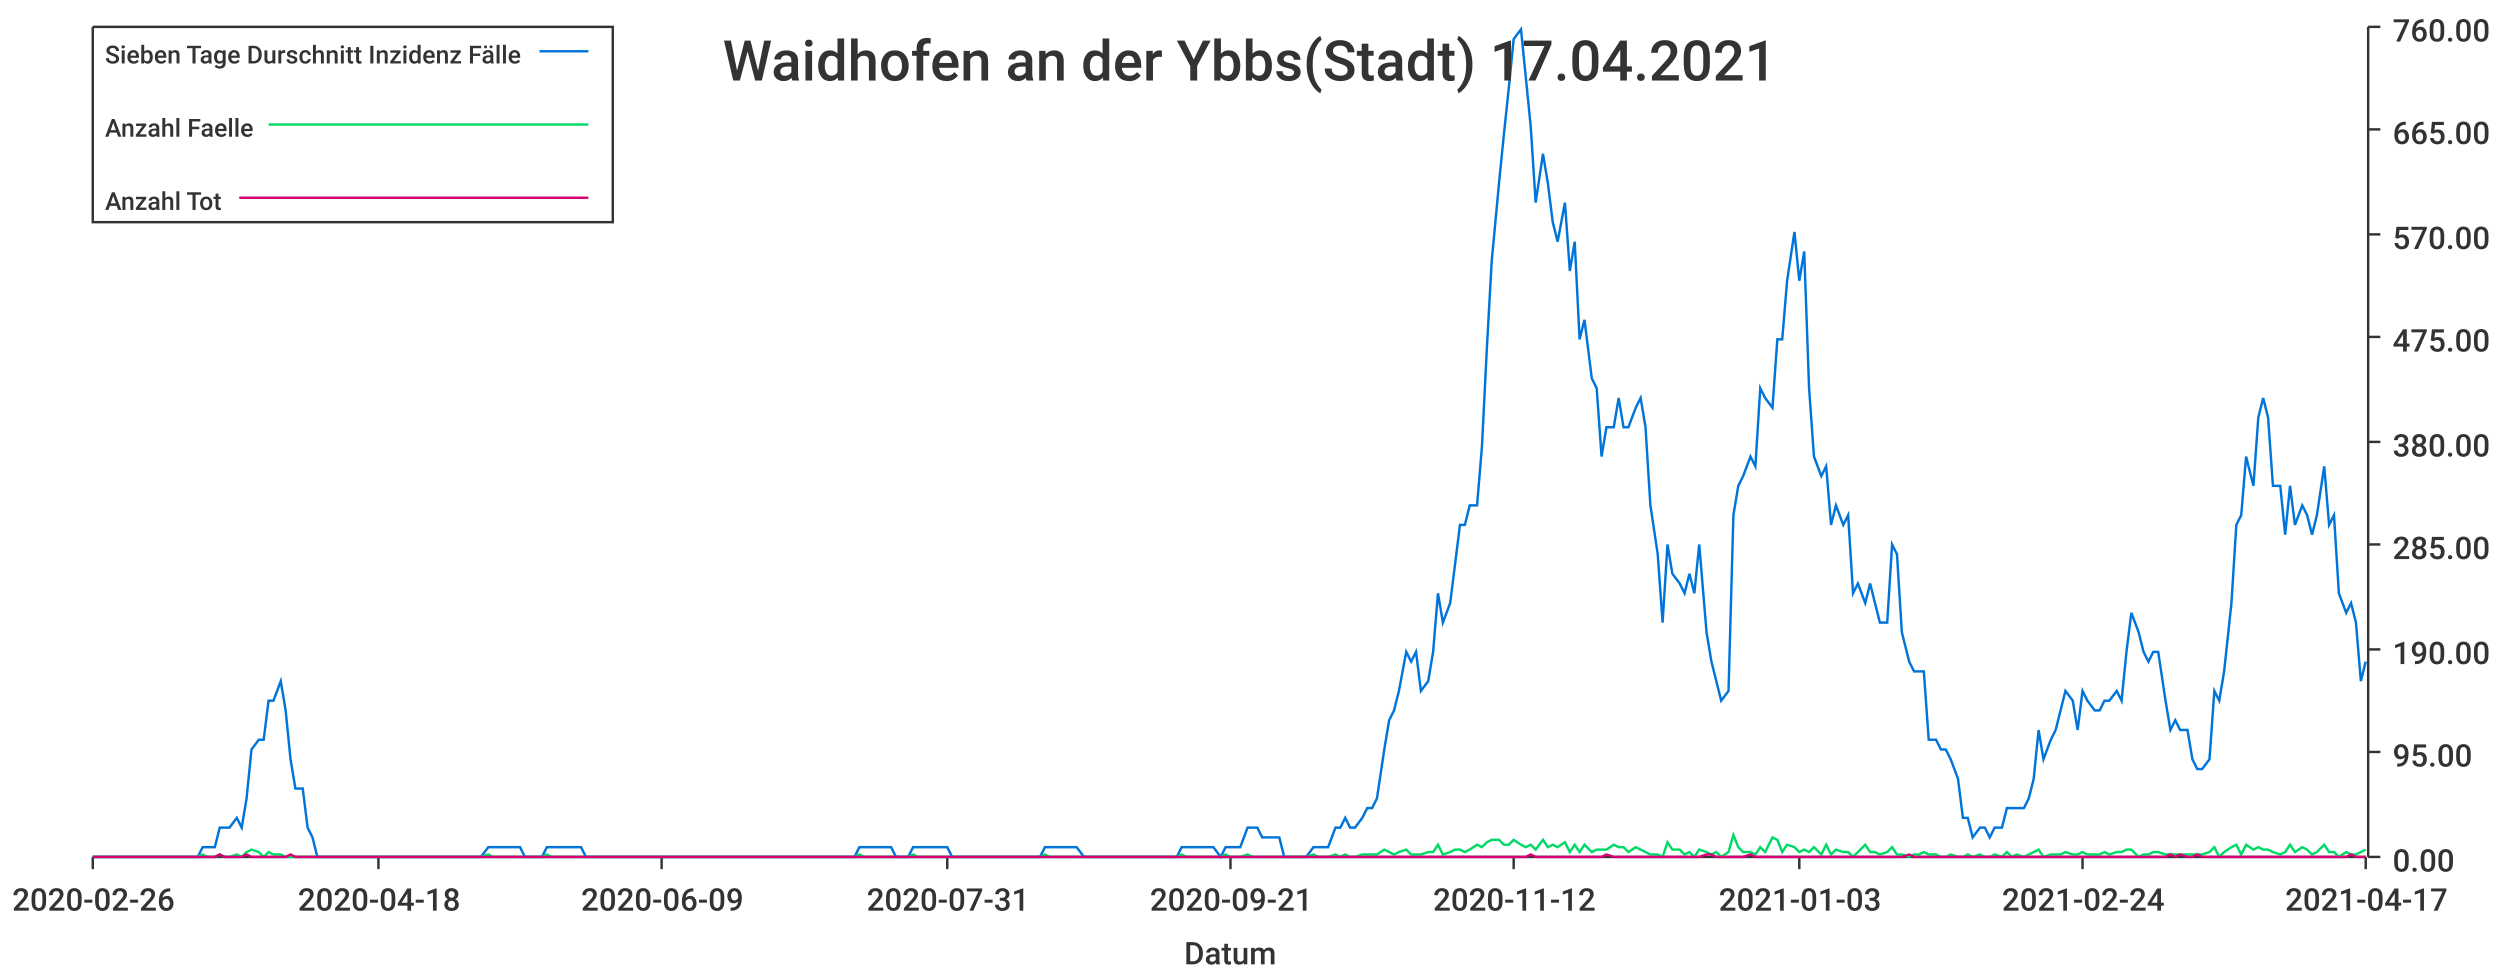
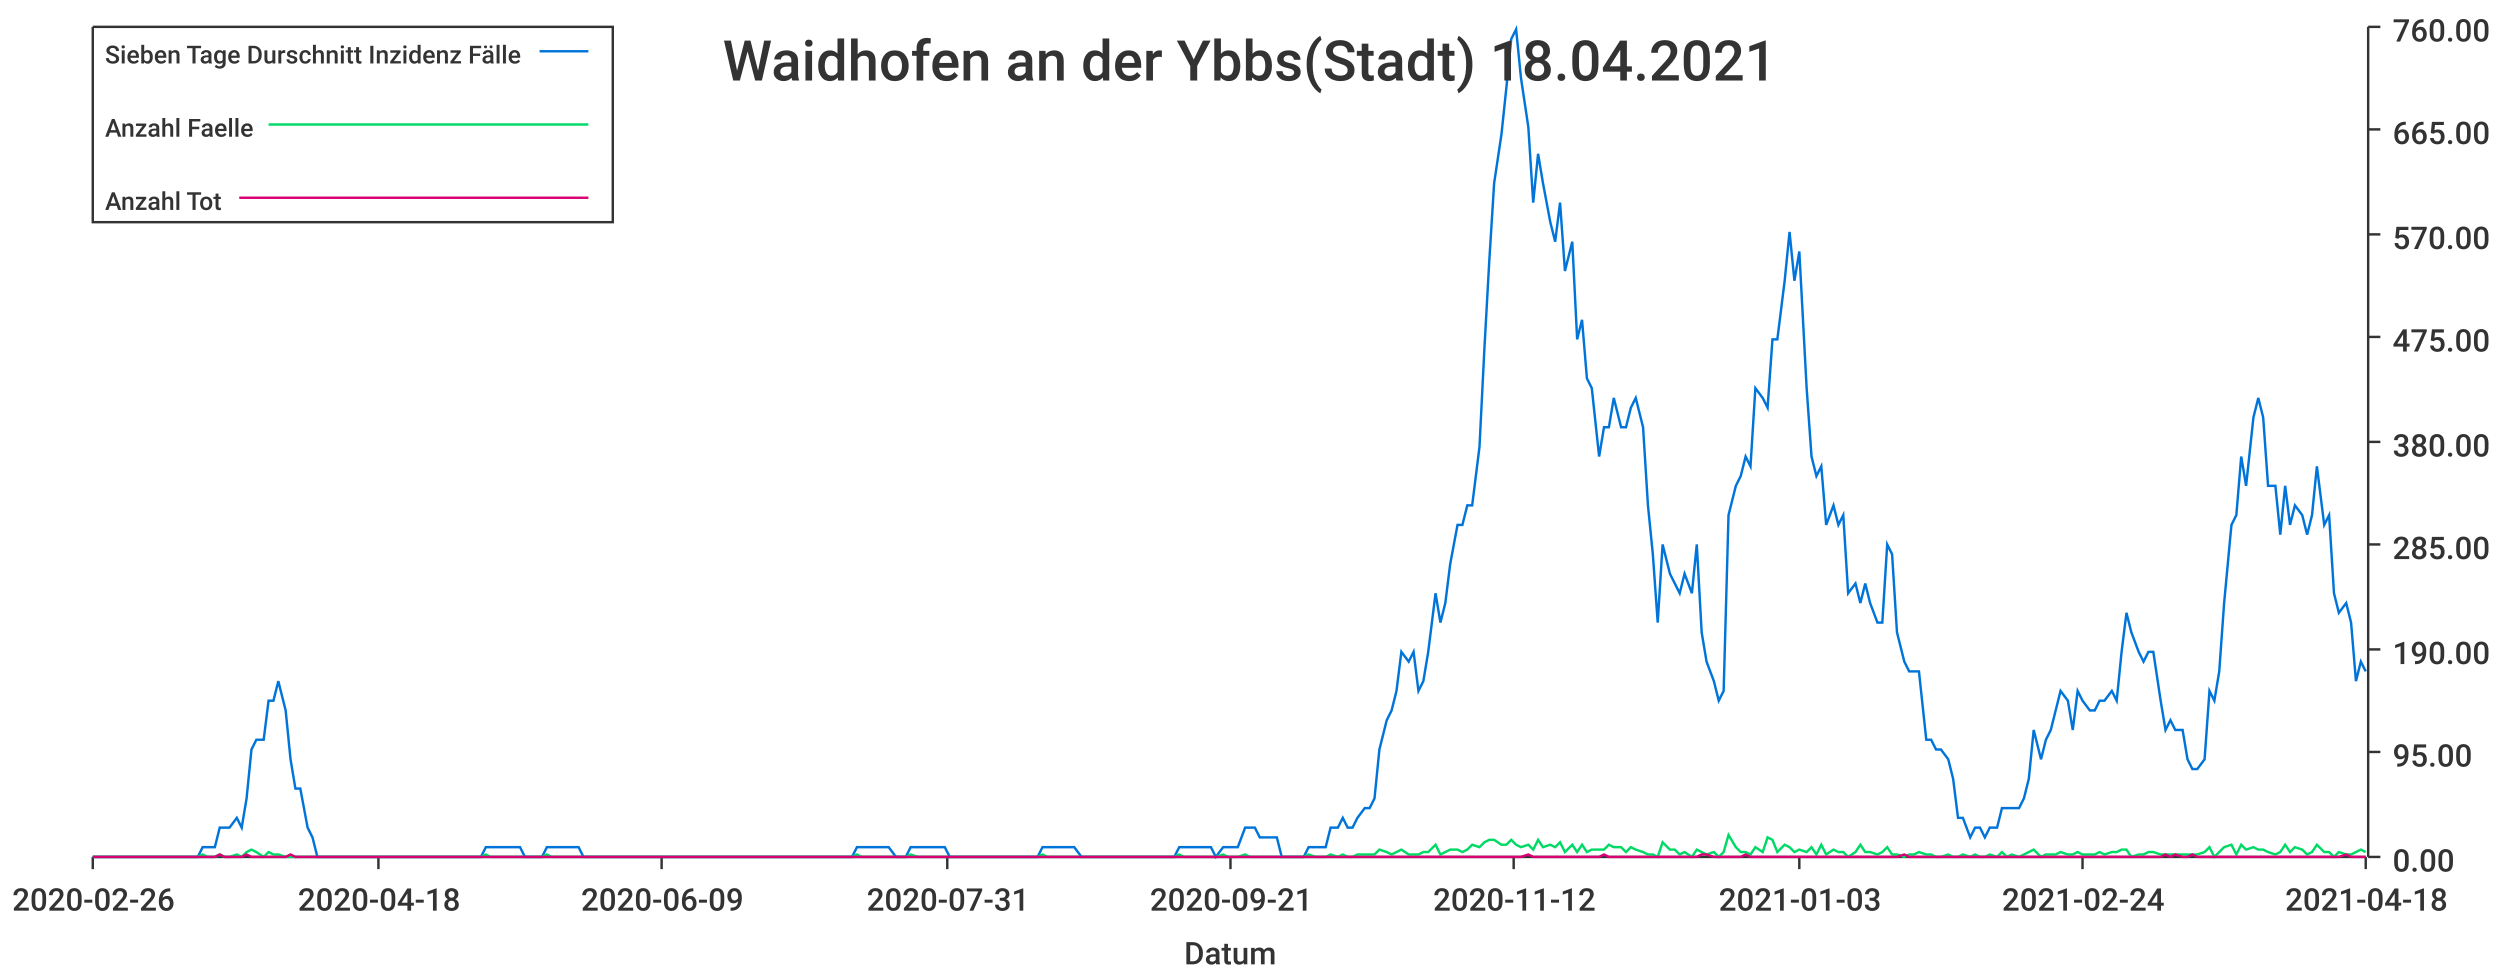
<svg xmlns="http://www.w3.org/2000/svg" width="1024" height="400">\n<path d="M 0 0 L 1024 0 L 1024 400 L 0 400 L 0 0" style="stroke-width:0;stroke:rgba(255,255,255,1.0);fill:rgba(255,255,255,1.0)" />
  <path d="M 38 11 L 969 11 L 969 351 L 38 351 L 38 11" style="stroke-width:0;stroke:rgba(255,255,255,1.0);fill:rgba(255,255,255,1.0)" />
  <path d="M 38 351 L 969 351" style="stroke-width:1;stroke:rgba(51,51,51,1.0);fill:none" />
  <path d="M 38 351 L 38 356" style="stroke-width:1;stroke:rgba(51,51,51,1.0);fill:none" />
  <text x="5" y="373" style="stroke-width:0;stroke:none;fill:rgba(51,51,51,1.0);font-size:12.8px;font-family:'Roboto Medium',sans-serif">2020-02-26</text>
  <path d="M 155 351 L 155 356" style="stroke-width:1;stroke:rgba(51,51,51,1.0);fill:none" />
  <text x="122" y="373" style="stroke-width:0;stroke:none;fill:rgba(51,51,51,1.0);font-size:12.8px;font-family:'Roboto Medium',sans-serif">2020-04-18</text>
  <path d="M 271 351 L 271 356" style="stroke-width:1;stroke:rgba(51,51,51,1.0);fill:none" />
  <text x="238" y="373" style="stroke-width:0;stroke:none;fill:rgba(51,51,51,1.0);font-size:12.8px;font-family:'Roboto Medium',sans-serif">2020-06-09</text>
  <path d="M 388 351 L 388 356" style="stroke-width:1;stroke:rgba(51,51,51,1.0);fill:none" />
  <text x="355" y="373" style="stroke-width:0;stroke:none;fill:rgba(51,51,51,1.0);font-size:12.8px;font-family:'Roboto Medium',sans-serif">2020-07-31</text>
  <path d="M 504 351 L 504 356" style="stroke-width:1;stroke:rgba(51,51,51,1.0);fill:none" />
  <text x="471" y="373" style="stroke-width:0;stroke:none;fill:rgba(51,51,51,1.0);font-size:12.8px;font-family:'Roboto Medium',sans-serif">2020-09-21</text>
  <path d="M 620 351 L 620 356" style="stroke-width:1;stroke:rgba(51,51,51,1.0);fill:none" />
  <text x="587" y="373" style="stroke-width:0;stroke:none;fill:rgba(51,51,51,1.0);font-size:12.8px;font-family:'Roboto Medium',sans-serif">2020-11-12</text>
  <path d="M 737 351 L 737 356" style="stroke-width:1;stroke:rgba(51,51,51,1.0);fill:none" />
  <text x="704" y="373" style="stroke-width:0;stroke:none;fill:rgba(51,51,51,1.0);font-size:12.8px;font-family:'Roboto Medium',sans-serif">2021-01-03</text>
  <path d="M 853 351 L 853 356" style="stroke-width:1;stroke:rgba(51,51,51,1.0);fill:none" />
  <text x="820" y="373" style="stroke-width:0;stroke:none;fill:rgba(51,51,51,1.0);font-size:12.8px;font-family:'Roboto Medium',sans-serif">2021-02-24</text>
  <path d="M 969 351 L 969 356" style="stroke-width:1;stroke:rgba(51,51,51,1.0);fill:none" />
-   <text x="936" y="373" style="stroke-width:0;stroke:none;fill:rgba(51,51,51,1.0);font-size:12.8px;font-family:'Roboto Medium',sans-serif">2021-04-17</text>
+   <text x="936" y="373" style="stroke-width:0;stroke:none;fill:rgba(51,51,51,1.0);font-size:12.8px;font-family:'Roboto Medium',sans-serif">2021-04-18</text>
  <text x="485" y="395" style="stroke-width:0;stroke:none;fill:rgba(51,51,51,1.0);font-size:12.8px;font-family:'Roboto Medium',sans-serif">Datum</text>
  <path d="M 970 351 L 970 11" style="stroke-width:1;stroke:rgba(51,51,51,1.0);fill:none" />
  <path d="M 970 351 L 975 351" style="stroke-width:1;stroke:rgba(51,51,51,1.0);fill:none" />
  <text x="980" y="357" style="stroke-width:0;stroke:none;fill:rgba(51,51,51,1.0);font-size:12.8px;font-family:'Roboto Medium',sans-serif">0.00</text>
  <path d="M 970 308 L 975 308" style="stroke-width:1;stroke:rgba(51,51,51,1.0);fill:none" />
  <text x="980" y="314" style="stroke-width:0;stroke:none;fill:rgba(51,51,51,1.0);font-size:12.8px;font-family:'Roboto Medium',sans-serif">95.00</text>
  <path d="M 970 266 L 975 266" style="stroke-width:1;stroke:rgba(51,51,51,1.0);fill:none" />
  <text x="980" y="272" style="stroke-width:0;stroke:none;fill:rgba(51,51,51,1.0);font-size:12.8px;font-family:'Roboto Medium',sans-serif">190.00</text>
  <path d="M 970 223 L 975 223" style="stroke-width:1;stroke:rgba(51,51,51,1.0);fill:none" />
  <text x="980" y="229" style="stroke-width:0;stroke:none;fill:rgba(51,51,51,1.0);font-size:12.8px;font-family:'Roboto Medium',sans-serif">285.00</text>
  <path d="M 970 181 L 975 181" style="stroke-width:1;stroke:rgba(51,51,51,1.0);fill:none" />
  <text x="980" y="187" style="stroke-width:0;stroke:none;fill:rgba(51,51,51,1.0);font-size:12.8px;font-family:'Roboto Medium',sans-serif">380.00</text>
  <path d="M 970 138 L 975 138" style="stroke-width:1;stroke:rgba(51,51,51,1.0);fill:none" />
  <text x="980" y="144" style="stroke-width:0;stroke:none;fill:rgba(51,51,51,1.0);font-size:12.8px;font-family:'Roboto Medium',sans-serif">475.00</text>
  <path d="M 970 96 L 975 96" style="stroke-width:1;stroke:rgba(51,51,51,1.0);fill:none" />
  <text x="980" y="102" style="stroke-width:0;stroke:none;fill:rgba(51,51,51,1.0);font-size:12.8px;font-family:'Roboto Medium',sans-serif">570.00</text>
  <path d="M 970 53 L 975 53" style="stroke-width:1;stroke:rgba(51,51,51,1.0);fill:none" />
  <text x="980" y="59" style="stroke-width:0;stroke:none;fill:rgba(51,51,51,1.0);font-size:12.8px;font-family:'Roboto Medium',sans-serif">665.00</text>
  <path d="M 970 11 L 975 11" style="stroke-width:1;stroke:rgba(51,51,51,1.0);fill:none" />
  <text x="980" y="17" style="stroke-width:0;stroke:none;fill:rgba(51,51,51,1.0);font-size:12.8px;font-family:'Roboto Medium',sans-serif">760.00</text>
-   <path d="M 38 351 L 41 351 L 43 351 L 45 351 L 47 351 L 50 351 L 52 351 L 54 351 L 56 351 L 59 351 L 61 351 L 63 351 L 65 351 L 68 351 L 70 351 L 72 351 L 74 351 L 77 351 L 79 351 L 81 351 L 83 347 L 85 347 L 88 347 L 90 339 L 92 339 L 94 339 L 97 335 L 99 339 L 101 327 L 103 307 L 106 303 L 108 303 L 110 287 L 112 287 L 115 279 L 117 291 L 119 311 L 121 323 L 124 323 L 126 339 L 128 343 L 130 351 L 132 351 L 135 351 L 137 351 L 139 351 L 141 351 L 144 351 L 146 351 L 148 351 L 150 351 L 153 351 L 155 351 L 157 351 L 159 351 L 162 351 L 164 351 L 166 351 L 168 351 L 171 351 L 173 351 L 175 351 L 177 351 L 179 351 L 182 351 L 184 351 L 186 351 L 188 351 L 191 351 L 193 351 L 195 351 L 197 351 L 200 347 L 202 347 L 204 347 L 206 347 L 209 347 L 211 347 L 213 347 L 215 351 L 218 351 L 220 351 L 222 351 L 224 347 L 226 347 L 229 347 L 231 347 L 233 347 L 235 347 L 238 347 L 240 351 L 242 351 L 244 351 L 247 351 L 249 351 L 251 351 L 253 351 L 256 351 L 258 351 L 260 351 L 262 351 L 265 351 L 267 351 L 269 351 L 271 351 L 273 351 L 276 351 L 278 351 L 280 351 L 282 351 L 285 351 L 287 351 L 289 351 L 291 351 L 294 351 L 296 351 L 298 351 L 300 351 L 303 351 L 305 351 L 307 351 L 309 351 L 312 351 L 314 351 L 316 351 L 318 351 L 320 351 L 323 351 L 325 351 L 327 351 L 329 351 L 332 351 L 334 351 L 336 351 L 338 351 L 341 351 L 343 351 L 345 351 L 347 351 L 350 351 L 352 347 L 354 347 L 356 347 L 359 347 L 361 347 L 363 347 L 365 347 L 367 351 L 370 351 L 372 351 L 374 347 L 376 347 L 379 347 L 381 347 L 383 347 L 385 347 L 388 347 L 390 351 L 392 351 L 394 351 L 397 351 L 399 351 L 401 351 L 403 351 L 406 351 L 408 351 L 410 351 L 412 351 L 414 351 L 417 351 L 419 351 L 421 351 L 423 351 L 426 351 L 428 347 L 430 347 L 432 347 L 435 347 L 437 347 L 439 347 L 441 347 L 444 351 L 446 351 L 448 351 L 450 351 L 453 351 L 455 351 L 457 351 L 459 351 L 461 351 L 464 351 L 466 351 L 468 351 L 470 351 L 473 351 L 475 351 L 477 351 L 479 351 L 482 351 L 484 347 L 486 347 L 488 347 L 491 347 L 493 347 L 495 347 L 497 347 L 500 351 L 502 347 L 504 347 L 506 347 L 508 347 L 511 339 L 513 339 L 515 339 L 517 343 L 520 343 L 522 343 L 524 343 L 526 351 L 529 351 L 531 351 L 533 351 L 535 351 L 538 347 L 540 347 L 542 347 L 544 347 L 547 339 L 549 339 L 551 335 L 553 339 L 555 339 L 558 335 L 560 331 L 562 331 L 564 327 L 567 307 L 569 295 L 571 291 L 573 283 L 576 267 L 578 271 L 580 267 L 582 283 L 585 279 L 587 267 L 589 243 L 591 255 L 594 247 L 596 231 L 598 215 L 600 215 L 602 207 L 605 207 L 607 183 L 609 143 L 611 107 L 614 75 L 616 55 L 618 36 L 620 16 L 623 12 L 625 32 L 627 52 L 629 83 L 632 63 L 634 75 L 636 91 L 638 99 L 641 83 L 643 111 L 645 99 L 647 139 L 649 131 L 652 155 L 654 159 L 656 187 L 658 175 L 661 175 L 663 163 L 665 175 L 667 175 L 670 167 L 672 163 L 674 175 L 676 207 L 679 227 L 681 255 L 683 223 L 685 235 L 688 239 L 690 243 L 692 235 L 694 243 L 696 223 L 699 259 L 701 271 L 703 279 L 705 287 L 708 283 L 710 211 L 712 199 L 714 195 L 717 187 L 719 191 L 721 159 L 723 163 L 726 167 L 728 139 L 730 139 L 732 115 L 735 95 L 737 115 L 739 103 L 741 159 L 743 187 L 746 195 L 748 191 L 750 215 L 752 207 L 755 215 L 757 211 L 759 243 L 761 239 L 764 247 L 766 239 L 768 247 L 770 255 L 773 255 L 775 223 L 777 227 L 779 259 L 782 271 L 784 275 L 786 275 L 788 275 L 790 303 L 793 303 L 795 307 L 797 307 L 799 311 L 802 319 L 804 335 L 806 335 L 808 343 L 811 339 L 813 339 L 815 343 L 817 339 L 820 339 L 822 331 L 824 331 L 826 331 L 829 331 L 831 327 L 833 319 L 835 299 L 837 311 L 840 303 L 842 299 L 844 291 L 846 283 L 849 287 L 851 299 L 853 283 L 855 287 L 858 291 L 860 291 L 862 287 L 864 287 L 867 283 L 869 287 L 871 267 L 873 251 L 876 259 L 878 267 L 880 271 L 882 267 L 884 267 L 887 287 L 889 299 L 891 295 L 893 299 L 896 299 L 898 311 L 900 315 L 902 315 L 905 311 L 907 283 L 909 287 L 911 275 L 914 247 L 916 215 L 918 211 L 920 187 L 923 199 L 925 171 L 927 163 L 929 171 L 931 199 L 934 199 L 936 219 L 938 199 L 940 215 L 943 207 L 945 211 L 947 219 L 949 211 L 952 191 L 954 215 L 956 211 L 958 243 L 961 251 L 963 247 L 965 255 L 967 279 L 969 271" style="stroke-width:1;stroke:rgba(0,116,217,1.0);fill:none" />
-   <path d="M 38 351 L 41 351 L 43 351 L 45 351 L 47 351 L 50 351 L 52 351 L 54 351 L 56 351 L 59 351 L 61 351 L 63 351 L 65 351 L 68 351 L 70 351 L 72 351 L 74 351 L 77 351 L 79 351 L 81 351 L 83 350 L 85 351 L 88 351 L 90 350 L 92 351 L 94 351 L 97 350 L 99 351 L 101 349 L 103 348 L 106 349 L 108 351 L 110 349 L 112 350 L 115 350 L 117 351 L 119 351 L 121 351 L 124 351 L 126 351 L 128 351 L 130 351 L 132 351 L 135 351 L 137 351 L 139 351 L 141 351 L 144 351 L 146 351 L 148 351 L 150 351 L 153 351 L 155 351 L 157 351 L 159 351 L 162 351 L 164 351 L 166 351 L 168 351 L 171 351 L 173 351 L 175 351 L 177 351 L 179 351 L 182 351 L 184 351 L 186 351 L 188 351 L 191 351 L 193 351 L 195 351 L 197 351 L 200 350 L 202 351 L 204 351 L 206 351 L 209 351 L 211 351 L 213 351 L 215 351 L 218 351 L 220 351 L 222 351 L 224 350 L 226 351 L 229 351 L 231 351 L 233 351 L 235 351 L 238 351 L 240 351 L 242 351 L 244 351 L 247 351 L 249 351 L 251 351 L 253 351 L 256 351 L 258 351 L 260 351 L 262 351 L 265 351 L 267 351 L 269 351 L 271 351 L 273 351 L 276 351 L 278 351 L 280 351 L 282 351 L 285 351 L 287 351 L 289 351 L 291 351 L 294 351 L 296 351 L 298 351 L 300 351 L 303 351 L 305 351 L 307 351 L 309 351 L 312 351 L 314 351 L 316 351 L 318 351 L 320 351 L 323 351 L 325 351 L 327 351 L 329 351 L 332 351 L 334 351 L 336 351 L 338 351 L 341 351 L 343 351 L 345 351 L 347 351 L 350 351 L 352 350 L 354 351 L 356 351 L 359 351 L 361 351 L 363 351 L 365 351 L 367 351 L 370 351 L 372 351 L 374 350 L 376 351 L 379 351 L 381 351 L 383 351 L 385 351 L 388 351 L 390 351 L 392 351 L 394 351 L 397 351 L 399 351 L 401 351 L 403 351 L 406 351 L 408 351 L 410 351 L 412 351 L 414 351 L 417 351 L 419 351 L 421 351 L 423 351 L 426 351 L 428 350 L 430 351 L 432 351 L 435 351 L 437 351 L 439 351 L 441 351 L 444 351 L 446 351 L 448 351 L 450 351 L 453 351 L 455 351 L 457 351 L 459 351 L 461 351 L 464 351 L 466 351 L 468 351 L 470 351 L 473 351 L 475 351 L 477 351 L 479 351 L 482 351 L 484 350 L 486 351 L 488 351 L 491 351 L 493 351 L 495 351 L 497 351 L 500 351 L 502 350 L 504 351 L 506 351 L 508 351 L 511 350 L 513 351 L 515 351 L 517 351 L 520 351 L 522 351 L 524 351 L 526 351 L 529 351 L 531 351 L 533 351 L 535 351 L 538 350 L 540 351 L 542 351 L 544 351 L 547 350 L 549 351 L 551 350 L 553 351 L 555 351 L 558 350 L 560 350 L 562 350 L 564 350 L 567 348 L 569 349 L 571 350 L 573 349 L 576 348 L 578 350 L 580 350 L 582 350 L 585 349 L 587 349 L 589 346 L 591 350 L 594 349 L 596 348 L 598 348 L 600 349 L 602 348 L 605 346 L 607 347 L 609 345 L 611 344 L 614 344 L 616 346 L 618 346 L 620 344 L 623 346 L 625 347 L 627 346 L 629 348 L 632 344 L 634 347 L 636 346 L 638 347 L 641 345 L 643 349 L 645 346 L 647 349 L 649 346 L 652 349 L 654 348 L 656 348 L 658 348 L 661 346 L 663 347 L 665 347 L 667 349 L 670 347 L 672 348 L 674 349 L 676 350 L 679 350 L 681 351 L 683 345 L 685 348 L 688 348 L 690 350 L 692 349 L 694 351 L 696 348 L 699 349 L 701 350 L 703 349 L 705 351 L 708 349 L 710 342 L 712 347 L 714 349 L 717 349 L 719 350 L 721 347 L 723 349 L 726 343 L 728 344 L 730 349 L 732 346 L 735 347 L 737 349 L 739 348 L 741 349 L 743 347 L 746 350 L 748 346 L 750 350 L 752 348 L 755 349 L 757 349 L 759 351 L 761 349 L 764 346 L 766 349 L 768 349 L 770 350 L 773 349 L 775 347 L 777 350 L 779 350 L 782 351 L 784 350 L 786 350 L 788 349 L 790 350 L 793 350 L 795 351 L 797 351 L 799 350 L 802 351 L 804 351 L 806 350 L 808 351 L 811 350 L 813 351 L 815 351 L 817 350 L 820 351 L 822 349 L 824 351 L 826 350 L 829 351 L 831 350 L 833 349 L 835 348 L 837 351 L 840 350 L 842 350 L 844 350 L 846 349 L 849 350 L 851 350 L 853 349 L 855 350 L 858 350 L 860 350 L 862 349 L 864 350 L 867 349 L 869 349 L 871 348 L 873 348 L 876 351 L 878 350 L 880 350 L 882 349 L 884 349 L 887 350 L 889 350 L 891 350 L 893 350 L 896 350 L 898 350 L 900 350 L 902 350 L 905 349 L 907 347 L 909 351 L 911 349 L 914 347 L 916 346 L 918 350 L 920 346 L 923 348 L 925 347 L 927 348 L 929 348 L 931 349 L 934 350 L 936 349 L 938 346 L 940 349 L 943 347 L 945 348 L 947 350 L 949 349 L 952 346 L 954 349 L 956 349 L 958 351 L 961 349 L 963 350 L 965 350 L 967 349 L 969 348" style="stroke-width:1;stroke:rgba(0,217,101,1.0);fill:none" />
-   <path d="M 38 351 L 41 351 L 43 351 L 45 351 L 47 351 L 50 351 L 52 351 L 54 351 L 56 351 L 59 351 L 61 351 L 63 351 L 65 351 L 68 351 L 70 351 L 72 351 L 74 351 L 77 351 L 79 351 L 81 351 L 83 351 L 85 351 L 88 351 L 90 350 L 92 351 L 94 351 L 97 351 L 99 351 L 101 350 L 103 351 L 106 351 L 108 351 L 110 351 L 112 351 L 115 351 L 117 351 L 119 350 L 121 351 L 124 351 L 126 351 L 128 351 L 130 351 L 132 351 L 135 351 L 137 351 L 139 351 L 141 351 L 144 351 L 146 351 L 148 351 L 150 351 L 153 351 L 155 351 L 157 351 L 159 351 L 162 351 L 164 351 L 166 351 L 168 351 L 171 351 L 173 351 L 175 351 L 177 351 L 179 351 L 182 351 L 184 351 L 186 351 L 188 351 L 191 351 L 193 351 L 195 351 L 197 351 L 200 351 L 202 351 L 204 351 L 206 351 L 209 351 L 211 351 L 213 351 L 215 351 L 218 351 L 220 351 L 222 351 L 224 351 L 226 351 L 229 351 L 231 351 L 233 351 L 235 351 L 238 351 L 240 351 L 242 351 L 244 351 L 247 351 L 249 351 L 251 351 L 253 351 L 256 351 L 258 351 L 260 351 L 262 351 L 265 351 L 267 351 L 269 351 L 271 351 L 273 351 L 276 351 L 278 351 L 280 351 L 282 351 L 285 351 L 287 351 L 289 351 L 291 351 L 294 351 L 296 351 L 298 351 L 300 351 L 303 351 L 305 351 L 307 351 L 309 351 L 312 351 L 314 351 L 316 351 L 318 351 L 320 351 L 323 351 L 325 351 L 327 351 L 329 351 L 332 351 L 334 351 L 336 351 L 338 351 L 341 351 L 343 351 L 345 351 L 347 351 L 350 351 L 352 351 L 354 351 L 356 351 L 359 351 L 361 351 L 363 351 L 365 351 L 367 351 L 370 351 L 372 351 L 374 351 L 376 351 L 379 351 L 381 351 L 383 351 L 385 351 L 388 351 L 390 351 L 392 351 L 394 351 L 397 351 L 399 351 L 401 351 L 403 351 L 406 351 L 408 351 L 410 351 L 412 351 L 414 351 L 417 351 L 419 351 L 421 351 L 423 351 L 426 351 L 428 351 L 430 351 L 432 351 L 435 351 L 437 351 L 439 351 L 441 351 L 444 351 L 446 351 L 448 351 L 450 351 L 453 351 L 455 351 L 457 351 L 459 351 L 461 351 L 464 351 L 466 351 L 468 351 L 470 351 L 473 351 L 475 351 L 477 351 L 479 351 L 482 351 L 484 351 L 486 351 L 488 351 L 491 351 L 493 351 L 495 351 L 497 351 L 500 351 L 502 351 L 504 351 L 506 351 L 508 351 L 511 351 L 513 351 L 515 351 L 517 351 L 520 351 L 522 351 L 524 351 L 526 351 L 529 351 L 531 351 L 533 351 L 535 351 L 538 351 L 540 351 L 542 351 L 544 351 L 547 351 L 549 351 L 551 351 L 553 351 L 555 351 L 558 351 L 560 351 L 562 351 L 564 351 L 567 351 L 569 351 L 571 351 L 573 351 L 576 351 L 578 351 L 580 351 L 582 351 L 585 351 L 587 351 L 589 351 L 591 351 L 594 351 L 596 351 L 598 351 L 600 351 L 602 351 L 605 351 L 607 351 L 609 351 L 611 351 L 614 351 L 616 351 L 618 351 L 620 351 L 623 351 L 625 351 L 627 350 L 629 351 L 632 351 L 634 351 L 636 351 L 638 351 L 641 351 L 643 351 L 645 351 L 647 351 L 649 351 L 652 351 L 654 351 L 656 351 L 658 350 L 661 351 L 663 351 L 665 351 L 667 351 L 670 351 L 672 351 L 674 351 L 676 351 L 679 351 L 681 351 L 683 351 L 685 351 L 688 351 L 690 351 L 692 351 L 694 351 L 696 351 L 699 350 L 701 350 L 703 351 L 705 351 L 708 351 L 710 351 L 712 351 L 714 351 L 717 350 L 719 351 L 721 351 L 723 351 L 726 351 L 728 351 L 730 351 L 732 351 L 735 351 L 737 351 L 739 351 L 741 351 L 743 351 L 746 351 L 748 351 L 750 351 L 752 351 L 755 351 L 757 351 L 759 351 L 761 351 L 764 351 L 766 351 L 768 351 L 770 351 L 773 351 L 775 351 L 777 351 L 779 351 L 782 350 L 784 351 L 786 351 L 788 351 L 790 351 L 793 351 L 795 351 L 797 351 L 799 351 L 802 351 L 804 351 L 806 351 L 808 351 L 811 351 L 813 351 L 815 351 L 817 351 L 820 351 L 822 351 L 824 351 L 826 351 L 829 351 L 831 351 L 833 351 L 835 351 L 837 351 L 840 351 L 842 351 L 844 351 L 846 351 L 849 351 L 851 351 L 853 351 L 855 351 L 858 351 L 860 351 L 862 351 L 864 351 L 867 351 L 869 351 L 871 351 L 873 351 L 876 351 L 878 351 L 880 351 L 882 351 L 884 351 L 887 351 L 889 350 L 891 351 L 893 350 L 896 351 L 898 351 L 900 350 L 902 351 L 905 351 L 907 351 L 909 351 L 911 351 L 914 351 L 916 351 L 918 351 L 920 351 L 923 351 L 925 351 L 927 351 L 929 351 L 931 351 L 934 351 L 936 351 L 938 351 L 940 351 L 943 351 L 945 351 L 947 351 L 949 351 L 952 351 L 954 351 L 956 351 L 958 351 L 961 351 L 963 350 L 965 351 L 967 351 L 969 351" style="stroke-width:1;stroke:rgba(217,0,116,1.0);fill:none" />
-   <text x="296" y="33" style="stroke-width:0;stroke:none;fill:rgba(51,51,51,1.0);font-size:23.0px;font-family:'Roboto Medium',sans-serif">Waidhofen an der Ybbs(Stadt) 17.04.2021</text>
+   <path d="M 38 351 L 41 351 L 43 351 L 45 351 L 47 351 L 50 351 L 52 351 L 54 351 L 56 351 L 59 351 L 61 351 L 63 351 L 65 351 L 68 351 L 70 351 L 72 351 L 74 351 L 76 351 L 79 351 L 81 351 L 83 347 L 85 347 L 88 347 L 90 339 L 92 339 L 94 339 L 97 335 L 99 339 L 101 327 L 103 307 L 105 303 L 108 303 L 110 287 L 112 287 L 114 279 L 117 291 L 119 311 L 121 323 L 123 323 L 126 339 L 128 343 L 130 351 L 132 351 L 135 351 L 137 351 L 139 351 L 141 351 L 143 351 L 146 351 L 148 351 L 150 351 L 152 351 L 155 351 L 157 351 L 159 351 L 161 351 L 164 351 L 166 351 L 168 351 L 170 351 L 172 351 L 175 351 L 177 351 L 179 351 L 181 351 L 184 351 L 186 351 L 188 351 L 190 351 L 193 351 L 195 351 L 197 351 L 199 347 L 201 347 L 204 347 L 206 347 L 208 347 L 210 347 L 213 347 L 215 351 L 217 351 L 219 351 L 222 351 L 224 347 L 226 347 L 228 347 L 231 347 L 233 347 L 235 347 L 237 347 L 239 351 L 242 351 L 244 351 L 246 351 L 248 351 L 251 351 L 253 351 L 255 351 L 257 351 L 260 351 L 262 351 L 264 351 L 266 351 L 268 351 L 271 351 L 273 351 L 275 351 L 277 351 L 280 351 L 282 351 L 284 351 L 286 351 L 289 351 L 291 351 L 293 351 L 295 351 L 297 351 L 300 351 L 302 351 L 304 351 L 306 351 L 309 351 L 311 351 L 313 351 L 315 351 L 318 351 L 320 351 L 322 351 L 324 351 L 327 351 L 329 351 L 331 351 L 333 351 L 335 351 L 338 351 L 340 351 L 342 351 L 344 351 L 347 351 L 349 351 L 351 347 L 353 347 L 356 347 L 358 347 L 360 347 L 362 347 L 364 347 L 367 351 L 369 351 L 371 351 L 373 347 L 376 347 L 378 347 L 380 347 L 382 347 L 385 347 L 387 347 L 389 351 L 391 351 L 393 351 L 396 351 L 398 351 L 400 351 L 402 351 L 405 351 L 407 351 L 409 351 L 411 351 L 414 351 L 416 351 L 418 351 L 420 351 L 423 351 L 425 351 L 427 347 L 429 347 L 431 347 L 434 347 L 436 347 L 438 347 L 440 347 L 443 351 L 445 351 L 447 351 L 449 351 L 452 351 L 454 351 L 456 351 L 458 351 L 460 351 L 463 351 L 465 351 L 467 351 L 469 351 L 472 351 L 474 351 L 476 351 L 478 351 L 481 351 L 483 347 L 485 347 L 487 347 L 489 347 L 492 347 L 494 347 L 496 347 L 498 351 L 501 347 L 503 347 L 505 347 L 507 347 L 510 339 L 512 339 L 514 339 L 516 343 L 519 343 L 521 343 L 523 343 L 525 351 L 527 351 L 530 351 L 532 351 L 534 351 L 536 347 L 539 347 L 541 347 L 543 347 L 545 339 L 548 339 L 550 335 L 552 339 L 554 339 L 556 335 L 559 331 L 561 331 L 563 327 L 565 307 L 568 295 L 570 291 L 572 283 L 574 267 L 577 271 L 579 267 L 581 283 L 583 279 L 585 267 L 588 243 L 590 255 L 592 247 L 594 231 L 597 215 L 599 215 L 601 207 L 603 207 L 606 183 L 608 143 L 610 107 L 612 75 L 615 55 L 617 36 L 619 16 L 621 12 L 623 32 L 626 52 L 628 83 L 630 63 L 632 75 L 635 91 L 637 99 L 639 83 L 641 111 L 644 99 L 646 139 L 648 131 L 650 155 L 652 159 L 655 187 L 657 175 L 659 175 L 661 163 L 664 175 L 666 175 L 668 167 L 670 163 L 673 175 L 675 207 L 677 227 L 679 255 L 681 223 L 684 235 L 686 239 L 688 243 L 690 235 L 693 243 L 695 223 L 697 259 L 699 271 L 702 279 L 704 287 L 706 283 L 708 211 L 711 199 L 713 195 L 715 187 L 717 191 L 719 159 L 722 163 L 724 167 L 726 139 L 728 139 L 731 115 L 733 95 L 735 115 L 737 103 L 740 159 L 742 187 L 744 195 L 746 191 L 748 215 L 751 207 L 753 215 L 755 211 L 757 243 L 760 239 L 762 247 L 764 239 L 766 247 L 769 255 L 771 255 L 773 223 L 775 227 L 777 259 L 780 271 L 782 275 L 784 275 L 786 275 L 789 303 L 791 303 L 793 307 L 795 307 L 798 311 L 800 319 L 802 335 L 804 335 L 807 343 L 809 339 L 811 339 L 813 343 L 815 339 L 818 339 L 820 331 L 822 331 L 824 331 L 827 331 L 829 327 L 831 319 L 833 299 L 836 311 L 838 303 L 840 299 L 842 291 L 844 283 L 847 287 L 849 299 L 851 283 L 853 287 L 856 291 L 858 291 L 860 287 L 862 287 L 865 283 L 867 287 L 869 267 L 871 251 L 873 259 L 876 267 L 878 271 L 880 267 L 882 267 L 885 287 L 887 299 L 889 295 L 891 299 L 894 299 L 896 311 L 898 315 L 900 315 L 903 311 L 905 283 L 907 287 L 909 275 L 911 247 L 914 215 L 916 211 L 918 187 L 920 199 L 923 171 L 925 163 L 927 171 L 929 199 L 932 199 L 934 219 L 936 199 L 938 215 L 940 207 L 943 211 L 945 219 L 947 211 L 949 191 L 952 215 L 954 211 L 956 243 L 958 251 L 961 247 L 963 255 L 965 279 L 967 271 L 969 275" style="stroke-width:1;stroke:rgba(0,116,217,1.0);fill:none" />
+   <path d="M 38 351 L 41 351 L 43 351 L 45 351 L 47 351 L 50 351 L 52 351 L 54 351 L 56 351 L 59 351 L 61 351 L 63 351 L 65 351 L 68 351 L 70 351 L 72 351 L 74 351 L 76 351 L 79 351 L 81 351 L 83 350 L 85 351 L 88 351 L 90 350 L 92 351 L 94 351 L 97 350 L 99 351 L 101 349 L 103 348 L 105 349 L 108 351 L 110 349 L 112 350 L 114 350 L 117 351 L 119 351 L 121 351 L 123 351 L 126 351 L 128 351 L 130 351 L 132 351 L 135 351 L 137 351 L 139 351 L 141 351 L 143 351 L 146 351 L 148 351 L 150 351 L 152 351 L 155 351 L 157 351 L 159 351 L 161 351 L 164 351 L 166 351 L 168 351 L 170 351 L 172 351 L 175 351 L 177 351 L 179 351 L 181 351 L 184 351 L 186 351 L 188 351 L 190 351 L 193 351 L 195 351 L 197 351 L 199 350 L 201 351 L 204 351 L 206 351 L 208 351 L 210 351 L 213 351 L 215 351 L 217 351 L 219 351 L 222 351 L 224 350 L 226 351 L 228 351 L 231 351 L 233 351 L 235 351 L 237 351 L 239 351 L 242 351 L 244 351 L 246 351 L 248 351 L 251 351 L 253 351 L 255 351 L 257 351 L 260 351 L 262 351 L 264 351 L 266 351 L 268 351 L 271 351 L 273 351 L 275 351 L 277 351 L 280 351 L 282 351 L 284 351 L 286 351 L 289 351 L 291 351 L 293 351 L 295 351 L 297 351 L 300 351 L 302 351 L 304 351 L 306 351 L 309 351 L 311 351 L 313 351 L 315 351 L 318 351 L 320 351 L 322 351 L 324 351 L 327 351 L 329 351 L 331 351 L 333 351 L 335 351 L 338 351 L 340 351 L 342 351 L 344 351 L 347 351 L 349 351 L 351 350 L 353 351 L 356 351 L 358 351 L 360 351 L 362 351 L 364 351 L 367 351 L 369 351 L 371 351 L 373 350 L 376 351 L 378 351 L 380 351 L 382 351 L 385 351 L 387 351 L 389 351 L 391 351 L 393 351 L 396 351 L 398 351 L 400 351 L 402 351 L 405 351 L 407 351 L 409 351 L 411 351 L 414 351 L 416 351 L 418 351 L 420 351 L 423 351 L 425 351 L 427 350 L 429 351 L 431 351 L 434 351 L 436 351 L 438 351 L 440 351 L 443 351 L 445 351 L 447 351 L 449 351 L 452 351 L 454 351 L 456 351 L 458 351 L 460 351 L 463 351 L 465 351 L 467 351 L 469 351 L 472 351 L 474 351 L 476 351 L 478 351 L 481 351 L 483 350 L 485 351 L 487 351 L 489 351 L 492 351 L 494 351 L 496 351 L 498 351 L 501 350 L 503 351 L 505 351 L 507 351 L 510 350 L 512 351 L 514 351 L 516 351 L 519 351 L 521 351 L 523 351 L 525 351 L 527 351 L 530 351 L 532 351 L 534 351 L 536 350 L 539 351 L 541 351 L 543 351 L 545 350 L 548 351 L 550 350 L 552 351 L 554 351 L 556 350 L 559 350 L 561 350 L 563 350 L 565 348 L 568 349 L 570 350 L 572 349 L 574 348 L 577 350 L 579 350 L 581 350 L 583 349 L 585 349 L 588 346 L 590 350 L 592 349 L 594 348 L 597 348 L 599 349 L 601 348 L 603 346 L 606 347 L 608 345 L 610 344 L 612 344 L 615 346 L 617 346 L 619 344 L 621 346 L 623 347 L 626 346 L 628 348 L 630 344 L 632 347 L 635 346 L 637 347 L 639 345 L 641 349 L 644 346 L 646 349 L 648 346 L 650 349 L 652 348 L 655 348 L 657 348 L 659 346 L 661 347 L 664 347 L 666 349 L 668 347 L 670 348 L 673 349 L 675 350 L 677 350 L 679 351 L 681 345 L 684 348 L 686 348 L 688 350 L 690 349 L 693 351 L 695 348 L 697 349 L 699 350 L 702 349 L 704 351 L 706 349 L 708 342 L 711 347 L 713 349 L 715 349 L 717 350 L 719 347 L 722 349 L 724 343 L 726 344 L 728 349 L 731 346 L 733 347 L 735 349 L 737 348 L 740 349 L 742 347 L 744 350 L 746 346 L 748 350 L 751 348 L 753 349 L 755 349 L 757 351 L 760 349 L 762 346 L 764 349 L 766 349 L 769 350 L 771 349 L 773 347 L 775 350 L 777 350 L 780 351 L 782 350 L 784 350 L 786 349 L 789 350 L 791 350 L 793 351 L 795 351 L 798 350 L 800 351 L 802 351 L 804 350 L 807 351 L 809 350 L 811 351 L 813 351 L 815 350 L 818 351 L 820 349 L 822 351 L 824 350 L 827 351 L 829 350 L 831 349 L 833 348 L 836 351 L 838 350 L 840 350 L 842 350 L 844 349 L 847 350 L 849 350 L 851 349 L 853 350 L 856 350 L 858 350 L 860 349 L 862 350 L 865 349 L 867 349 L 869 348 L 871 348 L 873 351 L 876 350 L 878 350 L 880 349 L 882 349 L 885 350 L 887 350 L 889 350 L 891 350 L 894 350 L 896 350 L 898 350 L 900 350 L 903 349 L 905 347 L 907 351 L 909 349 L 911 347 L 914 346 L 916 350 L 918 346 L 920 348 L 923 347 L 925 348 L 927 348 L 929 349 L 932 350 L 934 349 L 936 346 L 938 349 L 940 347 L 943 348 L 945 350 L 947 349 L 949 346 L 952 349 L 954 349 L 956 351 L 958 349 L 961 350 L 963 350 L 965 349 L 967 348 L 969 349" style="stroke-width:1;stroke:rgba(0,217,101,1.0);fill:none" />
+   <path d="M 38 351 L 41 351 L 43 351 L 45 351 L 47 351 L 50 351 L 52 351 L 54 351 L 56 351 L 59 351 L 61 351 L 63 351 L 65 351 L 68 351 L 70 351 L 72 351 L 74 351 L 76 351 L 79 351 L 81 351 L 83 351 L 85 351 L 88 351 L 90 350 L 92 351 L 94 351 L 97 351 L 99 351 L 101 350 L 103 351 L 105 351 L 108 351 L 110 351 L 112 351 L 114 351 L 117 351 L 119 350 L 121 351 L 123 351 L 126 351 L 128 351 L 130 351 L 132 351 L 135 351 L 137 351 L 139 351 L 141 351 L 143 351 L 146 351 L 148 351 L 150 351 L 152 351 L 155 351 L 157 351 L 159 351 L 161 351 L 164 351 L 166 351 L 168 351 L 170 351 L 172 351 L 175 351 L 177 351 L 179 351 L 181 351 L 184 351 L 186 351 L 188 351 L 190 351 L 193 351 L 195 351 L 197 351 L 199 351 L 201 351 L 204 351 L 206 351 L 208 351 L 210 351 L 213 351 L 215 351 L 217 351 L 219 351 L 222 351 L 224 351 L 226 351 L 228 351 L 231 351 L 233 351 L 235 351 L 237 351 L 239 351 L 242 351 L 244 351 L 246 351 L 248 351 L 251 351 L 253 351 L 255 351 L 257 351 L 260 351 L 262 351 L 264 351 L 266 351 L 268 351 L 271 351 L 273 351 L 275 351 L 277 351 L 280 351 L 282 351 L 284 351 L 286 351 L 289 351 L 291 351 L 293 351 L 295 351 L 297 351 L 300 351 L 302 351 L 304 351 L 306 351 L 309 351 L 311 351 L 313 351 L 315 351 L 318 351 L 320 351 L 322 351 L 324 351 L 327 351 L 329 351 L 331 351 L 333 351 L 335 351 L 338 351 L 340 351 L 342 351 L 344 351 L 347 351 L 349 351 L 351 351 L 353 351 L 356 351 L 358 351 L 360 351 L 362 351 L 364 351 L 367 351 L 369 351 L 371 351 L 373 351 L 376 351 L 378 351 L 380 351 L 382 351 L 385 351 L 387 351 L 389 351 L 391 351 L 393 351 L 396 351 L 398 351 L 400 351 L 402 351 L 405 351 L 407 351 L 409 351 L 411 351 L 414 351 L 416 351 L 418 351 L 420 351 L 423 351 L 425 351 L 427 351 L 429 351 L 431 351 L 434 351 L 436 351 L 438 351 L 440 351 L 443 351 L 445 351 L 447 351 L 449 351 L 452 351 L 454 351 L 456 351 L 458 351 L 460 351 L 463 351 L 465 351 L 467 351 L 469 351 L 472 351 L 474 351 L 476 351 L 478 351 L 481 351 L 483 351 L 485 351 L 487 351 L 489 351 L 492 351 L 494 351 L 496 351 L 498 351 L 501 351 L 503 351 L 505 351 L 507 351 L 510 351 L 512 351 L 514 351 L 516 351 L 519 351 L 521 351 L 523 351 L 525 351 L 527 351 L 530 351 L 532 351 L 534 351 L 536 351 L 539 351 L 541 351 L 543 351 L 545 351 L 548 351 L 550 351 L 552 351 L 554 351 L 556 351 L 559 351 L 561 351 L 563 351 L 565 351 L 568 351 L 570 351 L 572 351 L 574 351 L 577 351 L 579 351 L 581 351 L 583 351 L 585 351 L 588 351 L 590 351 L 592 351 L 594 351 L 597 351 L 599 351 L 601 351 L 603 351 L 606 351 L 608 351 L 610 351 L 612 351 L 615 351 L 617 351 L 619 351 L 621 351 L 623 351 L 626 350 L 628 351 L 630 351 L 632 351 L 635 351 L 637 351 L 639 351 L 641 351 L 644 351 L 646 351 L 648 351 L 650 351 L 652 351 L 655 351 L 657 350 L 659 351 L 661 351 L 664 351 L 666 351 L 668 351 L 670 351 L 673 351 L 675 351 L 677 351 L 679 351 L 681 351 L 684 351 L 686 351 L 688 351 L 690 351 L 693 351 L 695 351 L 697 350 L 699 350 L 702 351 L 704 351 L 706 351 L 708 351 L 711 351 L 713 351 L 715 350 L 717 351 L 719 351 L 722 351 L 724 351 L 726 351 L 728 351 L 731 351 L 733 351 L 735 351 L 737 351 L 740 351 L 742 351 L 744 351 L 746 351 L 748 351 L 751 351 L 753 351 L 755 351 L 757 351 L 760 351 L 762 351 L 764 351 L 766 351 L 769 351 L 771 351 L 773 351 L 775 351 L 777 351 L 780 350 L 782 351 L 784 351 L 786 351 L 789 351 L 791 351 L 793 351 L 795 351 L 798 351 L 800 351 L 802 351 L 804 351 L 807 351 L 809 351 L 811 351 L 813 351 L 815 351 L 818 351 L 820 351 L 822 351 L 824 351 L 827 351 L 829 351 L 831 351 L 833 351 L 836 351 L 838 351 L 840 351 L 842 351 L 844 351 L 847 351 L 849 351 L 851 351 L 853 351 L 856 351 L 858 351 L 860 351 L 862 351 L 865 351 L 867 351 L 869 351 L 871 351 L 873 351 L 876 351 L 878 351 L 880 351 L 882 351 L 885 351 L 887 350 L 889 351 L 891 350 L 894 351 L 896 351 L 898 350 L 900 351 L 903 351 L 905 351 L 907 351 L 909 351 L 911 351 L 914 351 L 916 351 L 918 351 L 920 351 L 923 351 L 925 351 L 927 351 L 929 351 L 932 351 L 934 351 L 936 351 L 938 351 L 940 351 L 943 351 L 945 351 L 947 351 L 949 351 L 952 351 L 954 351 L 956 351 L 958 351 L 961 350 L 963 351 L 965 351 L 967 351 L 969 351" style="stroke-width:1;stroke:rgba(217,0,116,1.0);fill:none" />
+   <text x="296" y="33" style="stroke-width:0;stroke:none;fill:rgba(51,51,51,1.0);font-size:23.0px;font-family:'Roboto Medium',sans-serif">Waidhofen an der Ybbs(Stadt) 18.04.2021</text>
  <path d="M 38 11 L 251 11 L 251 91 L 38 91 L 38 11" style="stroke-width:1;stroke:rgba(51,51,51,1.0);fill:rgba(255,255,255,1.0)" />
  <text x="43" y="26" style="stroke-width:0;stroke:none;fill:rgba(51,51,51,1.0);font-size:10.2px;font-family:'Roboto Medium',sans-serif">Sieben Tage Durschnitt Inzidenz Fälle</text>
  <path d="M 221 21 L 241 21" style="stroke-width:1;stroke:rgba(0,116,217,1.0);fill:none" />
  <text x="43" y="56" style="stroke-width:0;stroke:none;fill:rgba(51,51,51,1.0);font-size:10.2px;font-family:'Roboto Medium',sans-serif">Anzahl Faelle</text>
  <path d="M 110 51 L 241 51" style="stroke-width:1;stroke:rgba(0,217,101,1.0);fill:none" />
  <text x="43" y="86" style="stroke-width:0;stroke:none;fill:rgba(51,51,51,1.0);font-size:10.2px;font-family:'Roboto Medium',sans-serif">Anzahl Tot</text>
  <path d="M 98 81 L 241 81" style="stroke-width:1;stroke:rgba(217,0,116,1.0);fill:none" />
</svg>
